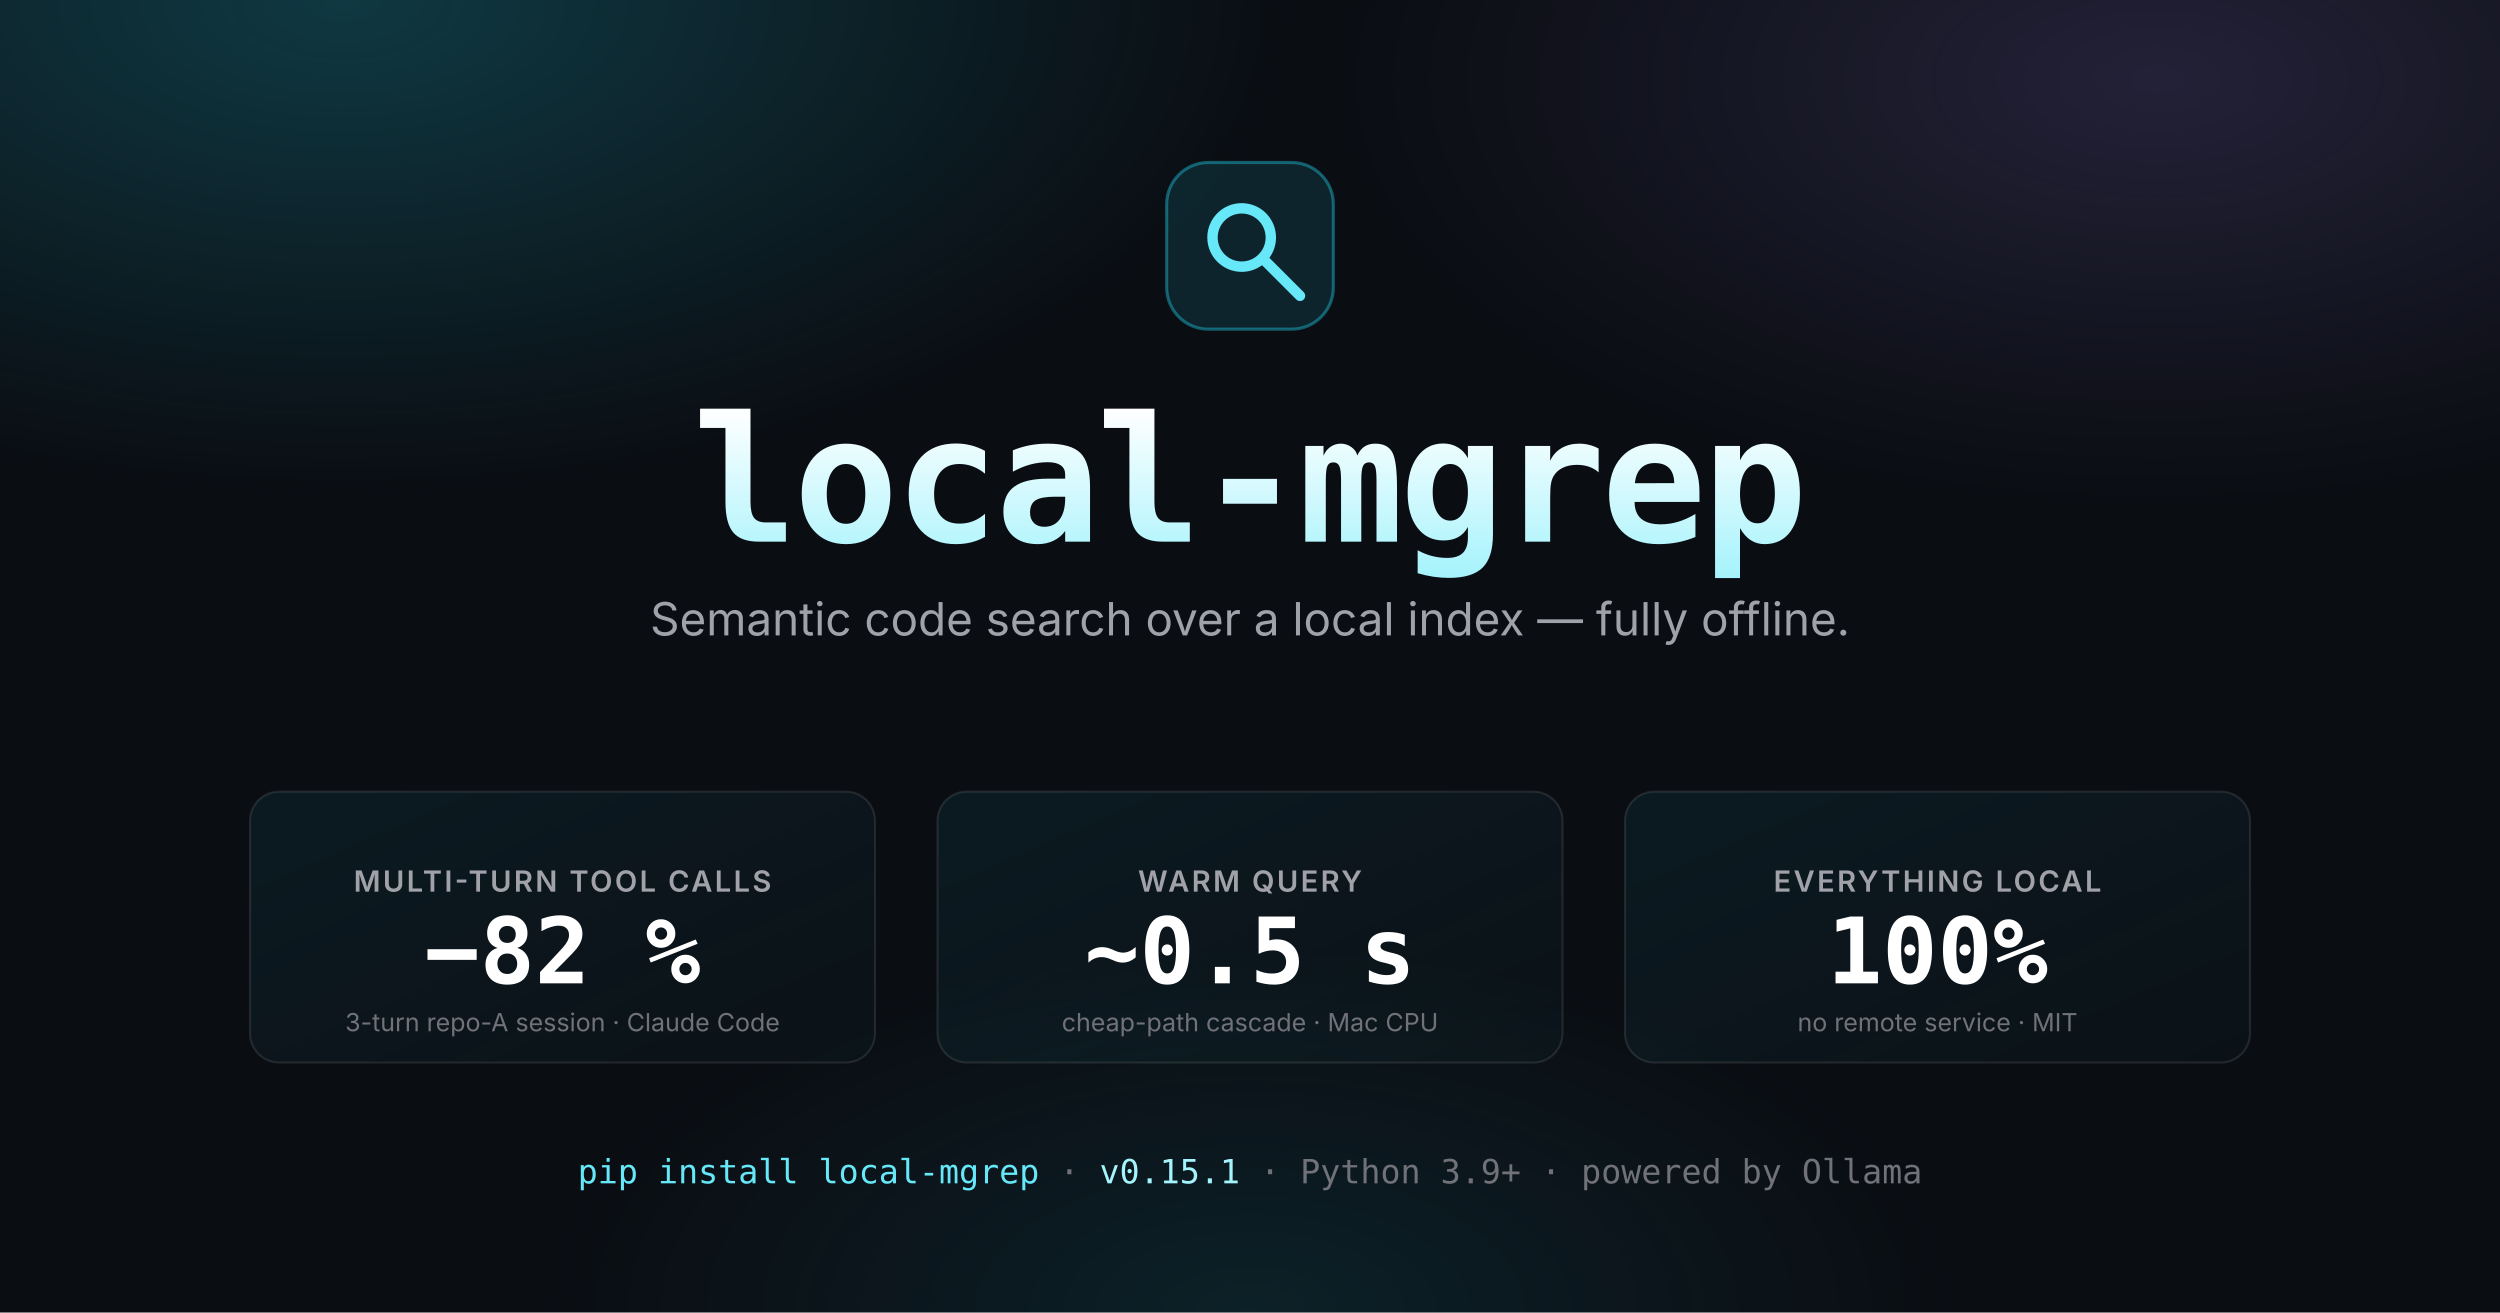
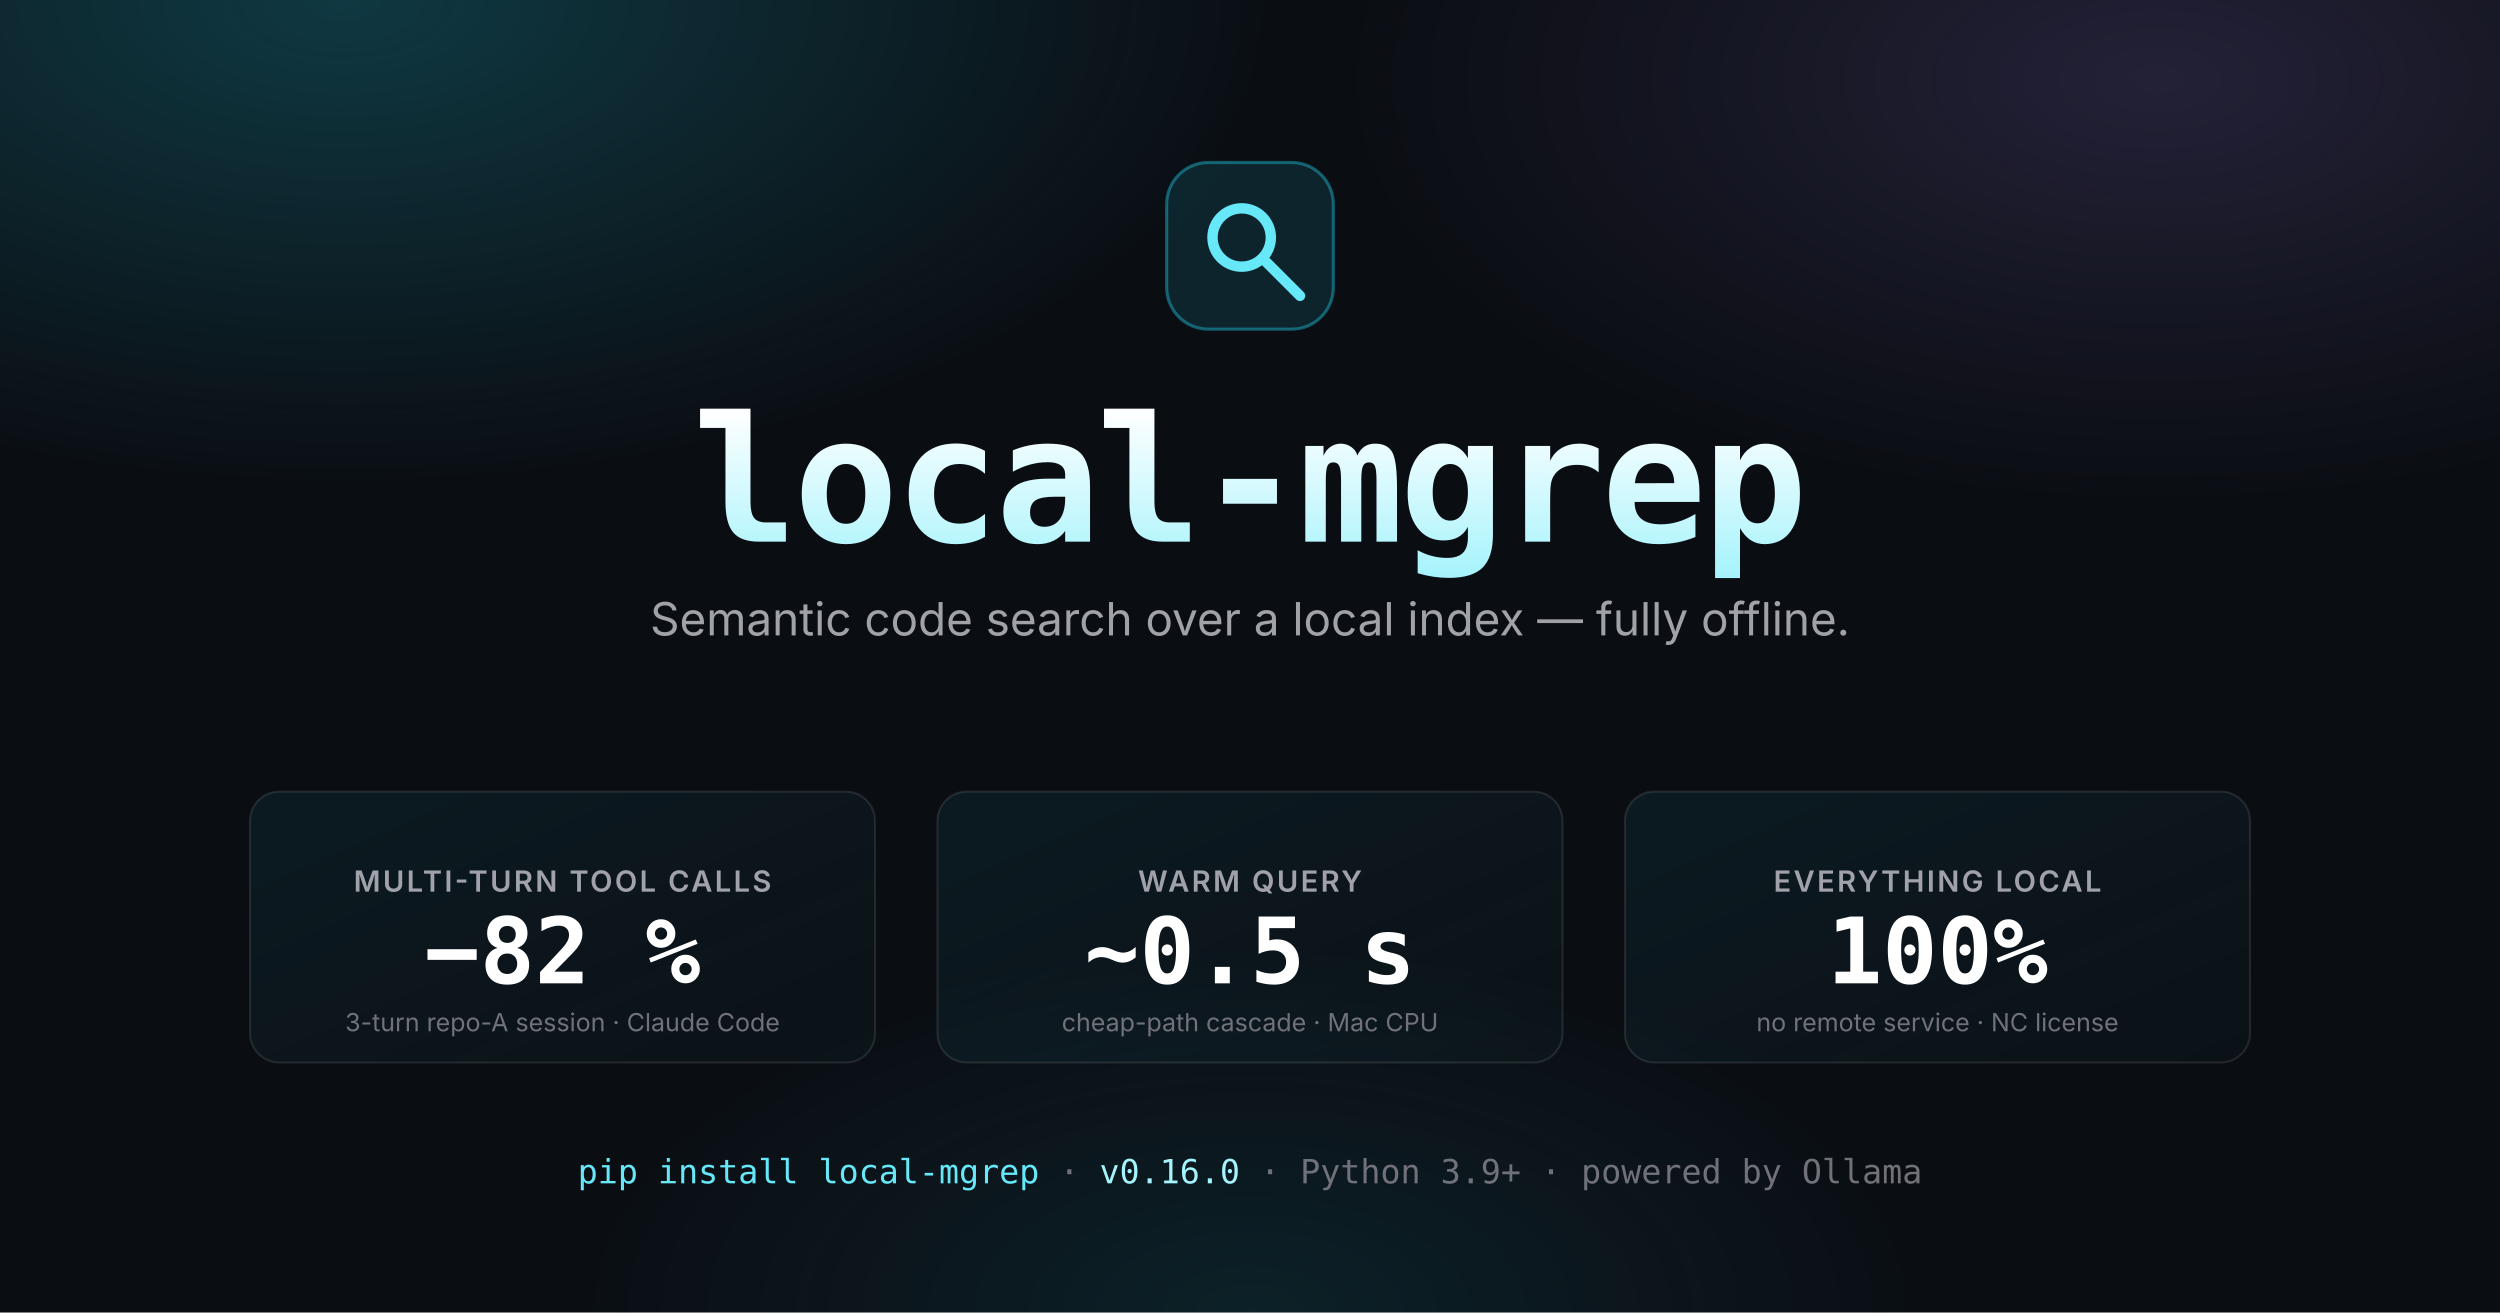
<svg xmlns="http://www.w3.org/2000/svg" viewBox="0 0 1200 630" role="img" aria-labelledby="og-title og-desc" font-family="Inter, ui-sans-serif, -apple-system, 'Segoe UI', Roboto, system-ui, sans-serif">
  <defs>
    <radialGradient id="orb-cy" cx="14%" cy="0%" r="58%">
      <stop offset="0%" stop-color="rgba(34,211,238,0.22)" />
      <stop offset="65%" stop-color="rgba(34,211,238,0)" />
    </radialGradient>
    <radialGradient id="orb-vi" cx="86%" cy="6%" r="50%">
      <stop offset="0%" stop-color="rgba(167,139,250,0.16)" />
      <stop offset="65%" stop-color="rgba(167,139,250,0)" />
    </radialGradient>
    <radialGradient id="orb-em" cx="50%" cy="100%" r="40%">
      <stop offset="0%" stop-color="rgba(34,211,238,0.10)" />
      <stop offset="70%" stop-color="rgba(34,211,238,0)" />
    </radialGradient>
    <linearGradient id="brand-grad" x1="0" y1="0" x2="0" y2="1">
      <stop offset="0%" stop-color="#ffffff" />
      <stop offset="100%" stop-color="#a5f3fc" />
    </linearGradient>
    <linearGradient id="stat-grad" x1="0" y1="0" x2="1" y2="1">
      <stop offset="0%" stop-color="rgba(34,211,238,0.07)" />
      <stop offset="100%" stop-color="rgba(34,211,238,0.02)" />
    </linearGradient>
  </defs>
  <rect width="1200" height="630" fill="#0a0d12" />
  <rect width="1200" height="630" fill="url(#orb-cy)" />
  <rect width="1200" height="630" fill="url(#orb-vi)" />
  <rect width="1200" height="630" fill="url(#orb-em)" />
  <g transform="translate(560 78)">
    <rect width="80" height="80" rx="20" fill="rgba(34,211,238,0.12)" stroke="rgba(34,211,238,0.40)" stroke-width="1.5" />
    <g fill="none" stroke="#67e8f9" stroke-width="5" stroke-linecap="round" stroke-linejoin="round" transform="translate(8 8)">
      <circle cx="28" cy="28" r="14" />
      <line x1="38" y1="38" x2="56" y2="56" />
    </g>
  </g>
  <text x="600" y="260" text-anchor="middle" font-size="84" font-weight="700" fill="url(#brand-grad)" font-family="ui-monospace, 'JetBrains Mono', Menlo, Consolas, monospace" letter-spacing="-0.025em">local-mgrep</text>
  <text x="600" y="305" text-anchor="middle" font-size="22" fill="#a1a1aa">Semantic code search over a local index — fully offline.</text>
  <g font-family="Inter, ui-sans-serif, -apple-system, 'Segoe UI', Roboto, system-ui, sans-serif">
    <g transform="translate(120 380)">
      <rect width="300" height="130" rx="14" fill="url(#stat-grad)" stroke="rgba(255,255,255,0.10)" stroke-width="1" />
      <text x="150" y="48" text-anchor="middle" font-size="14" font-weight="600" fill="#a1a1aa" letter-spacing="0.08em">MULTI-TURN TOOL CALLS</text>
      <text x="150" y="92" text-anchor="middle" font-size="44" font-weight="700" fill="#ffffff" font-family="ui-monospace, 'JetBrains Mono', Menlo, Consolas, monospace">−82 %</text>
      <text x="150" y="115" text-anchor="middle" font-size="12" fill="#71717a">3-turn repo-A session · Claude Code</text>
    </g>
    <g transform="translate(450 380)">
      <rect width="300" height="130" rx="14" fill="url(#stat-grad)" stroke="rgba(255,255,255,0.10)" stroke-width="1" />
      <text x="150" y="48" text-anchor="middle" font-size="14" font-weight="600" fill="#a1a1aa" letter-spacing="0.08em">WARM QUERY</text>
      <text x="150" y="92" text-anchor="middle" font-size="44" font-weight="700" fill="#ffffff" font-family="ui-monospace, 'JetBrains Mono', Menlo, Consolas, monospace">~0.5 s</text>
      <text x="150" y="115" text-anchor="middle" font-size="12" fill="#71717a">cheap-path cascade · Mac CPU</text>
    </g>
    <g transform="translate(780 380)">
      <rect width="300" height="130" rx="14" fill="url(#stat-grad)" stroke="rgba(255,255,255,0.10)" stroke-width="1" />
      <text x="150" y="48" text-anchor="middle" font-size="14" font-weight="600" fill="#a1a1aa" letter-spacing="0.08em">EVERYTHING LOCAL</text>
      <text x="150" y="92" text-anchor="middle" font-size="44" font-weight="700" fill="#ffffff" font-family="ui-monospace, 'JetBrains Mono', Menlo, Consolas, monospace">100%</text>
-       <text x="150" y="115" text-anchor="middle" font-size="12" fill="#71717a">no remote service · MIT</text>
+       <text x="150" y="115" text-anchor="middle" font-size="12" fill="#71717a">no remote service · NC license</text>
    </g>
  </g>
  <g font-family="ui-monospace, 'JetBrains Mono', Menlo, Consolas, monospace" font-size="16" fill="#71717a" text-anchor="middle">
    <text x="600" y="568">
-       <tspan fill="#67e8f9">pip install local-mgrep</tspan>  ·  <tspan fill="#a5f3fc">v0.15.1</tspan>  ·  Python 3.9+  ·  powered by Ollama</text>
+       <tspan fill="#67e8f9">pip install local-mgrep</tspan>  ·  <tspan fill="#a5f3fc">v0.16.0</tspan>  ·  Python 3.9+  ·  powered by Ollama</text>
  </g>
</svg>
